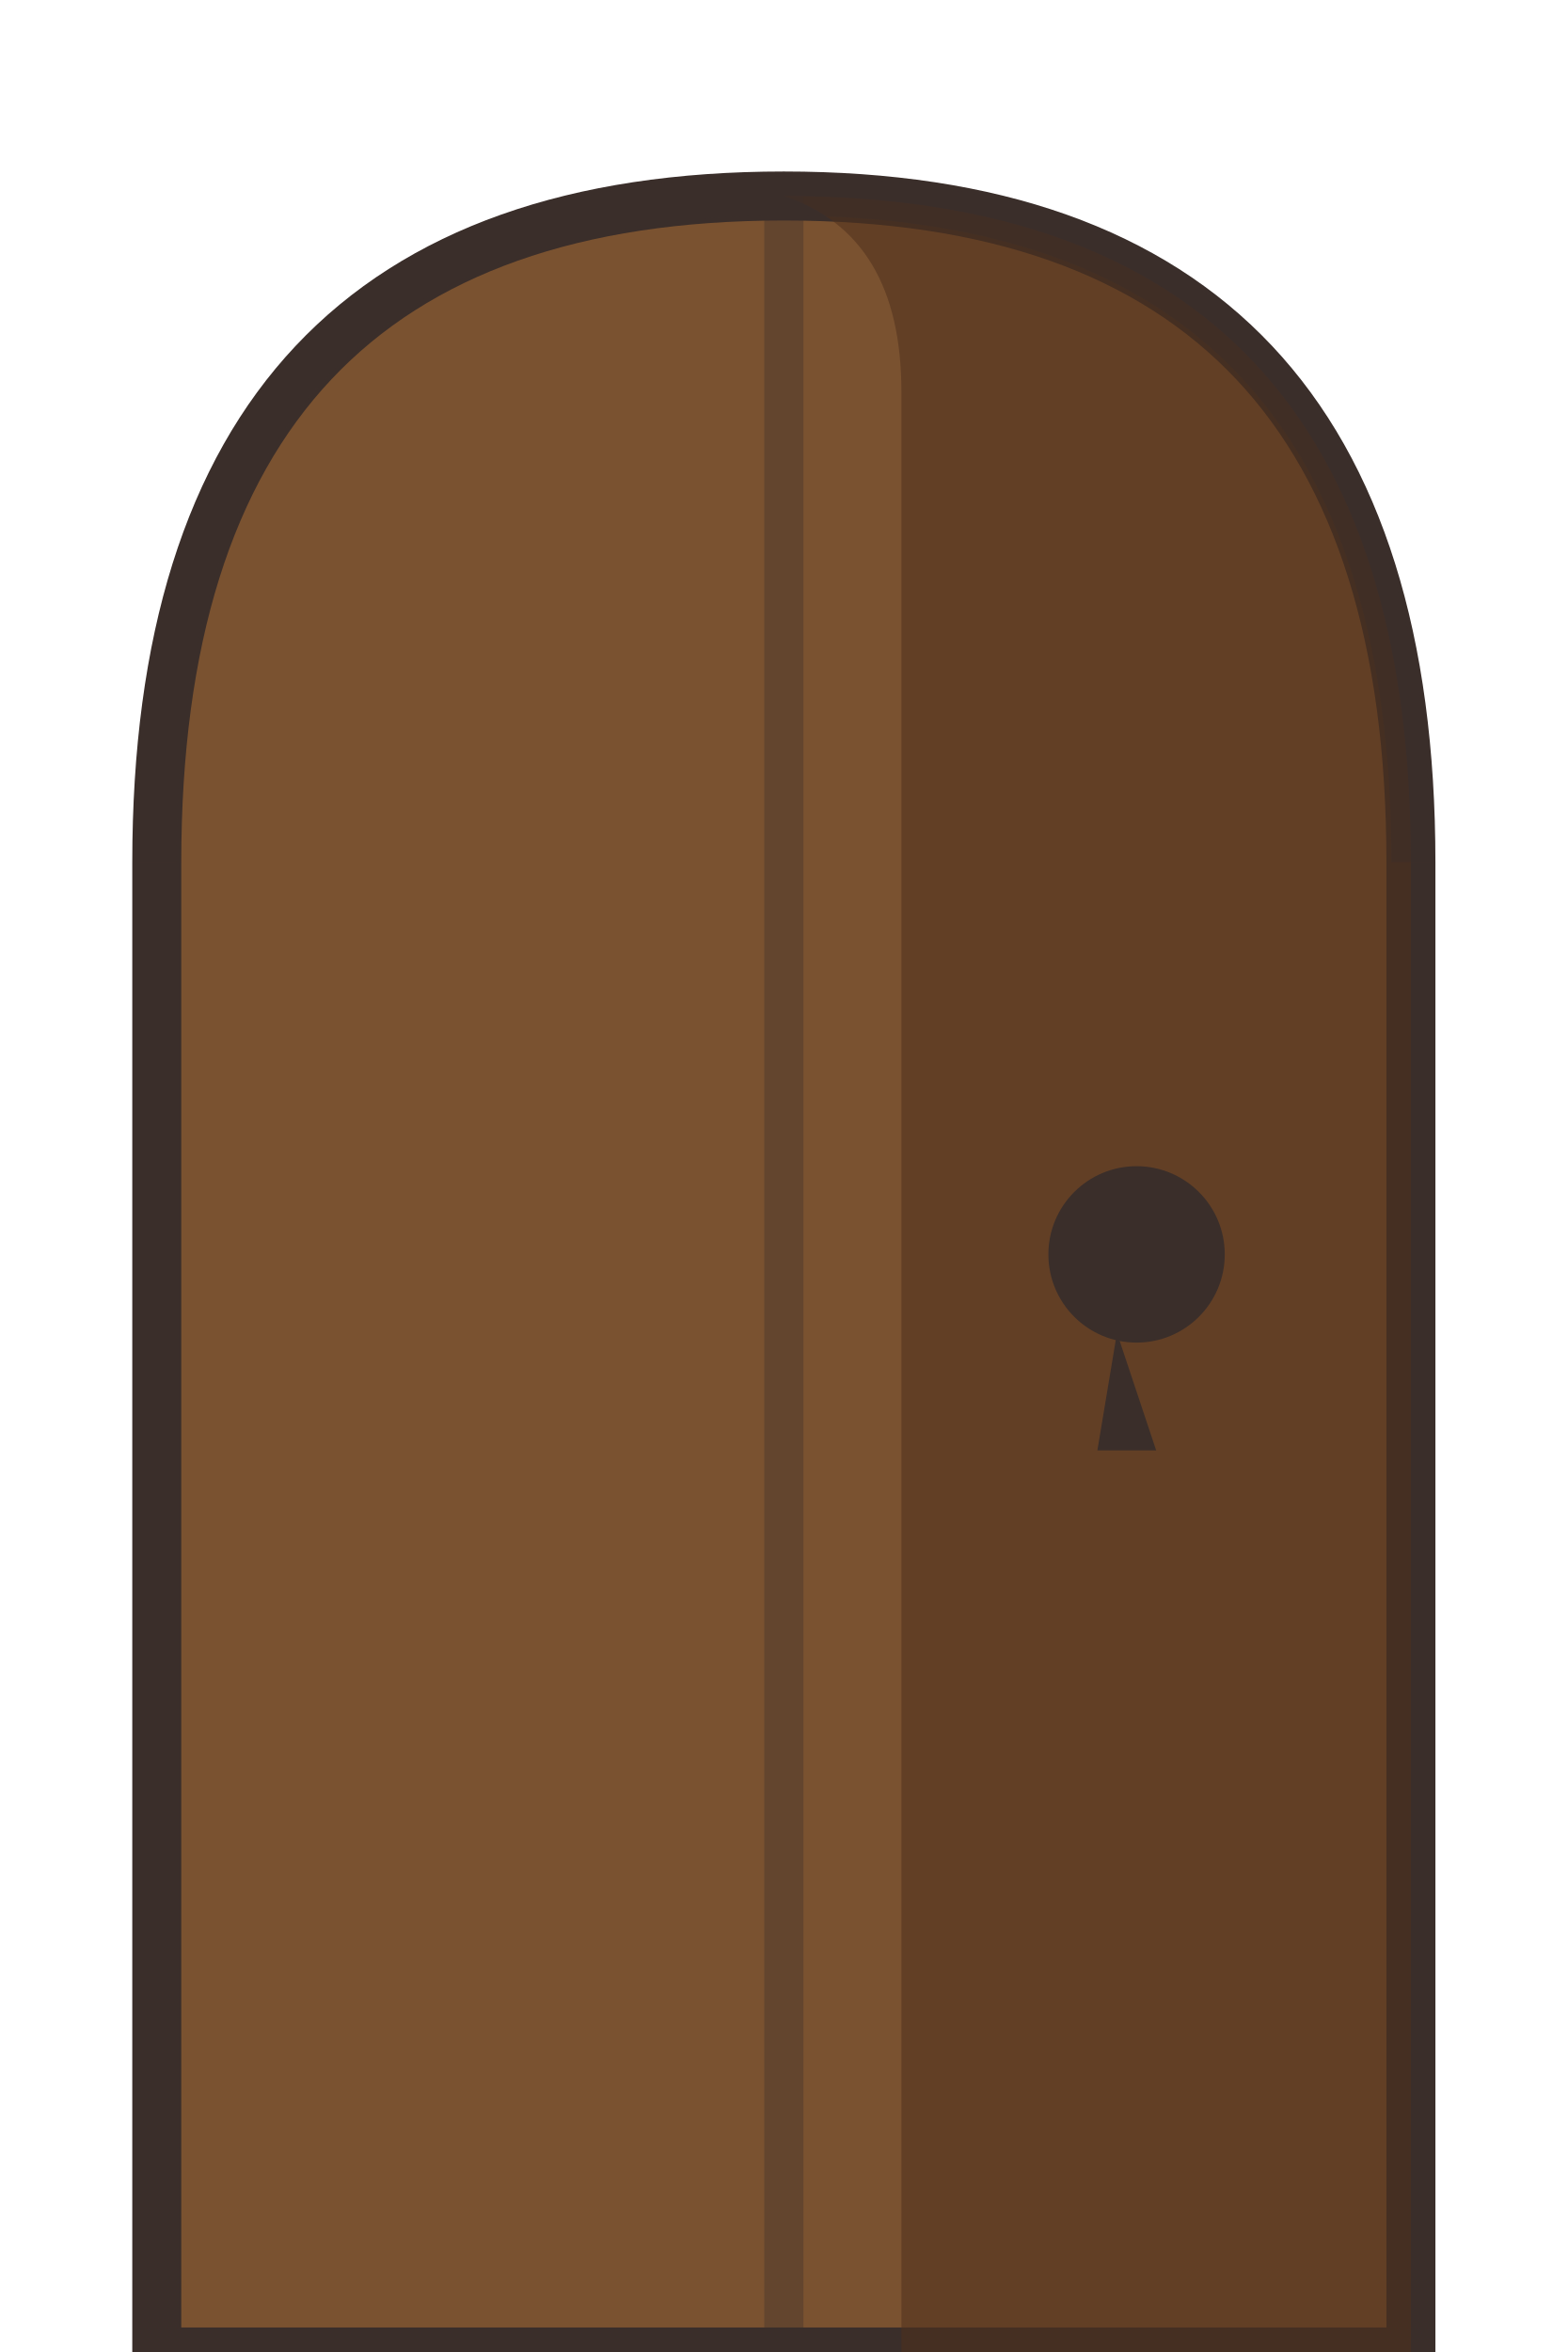
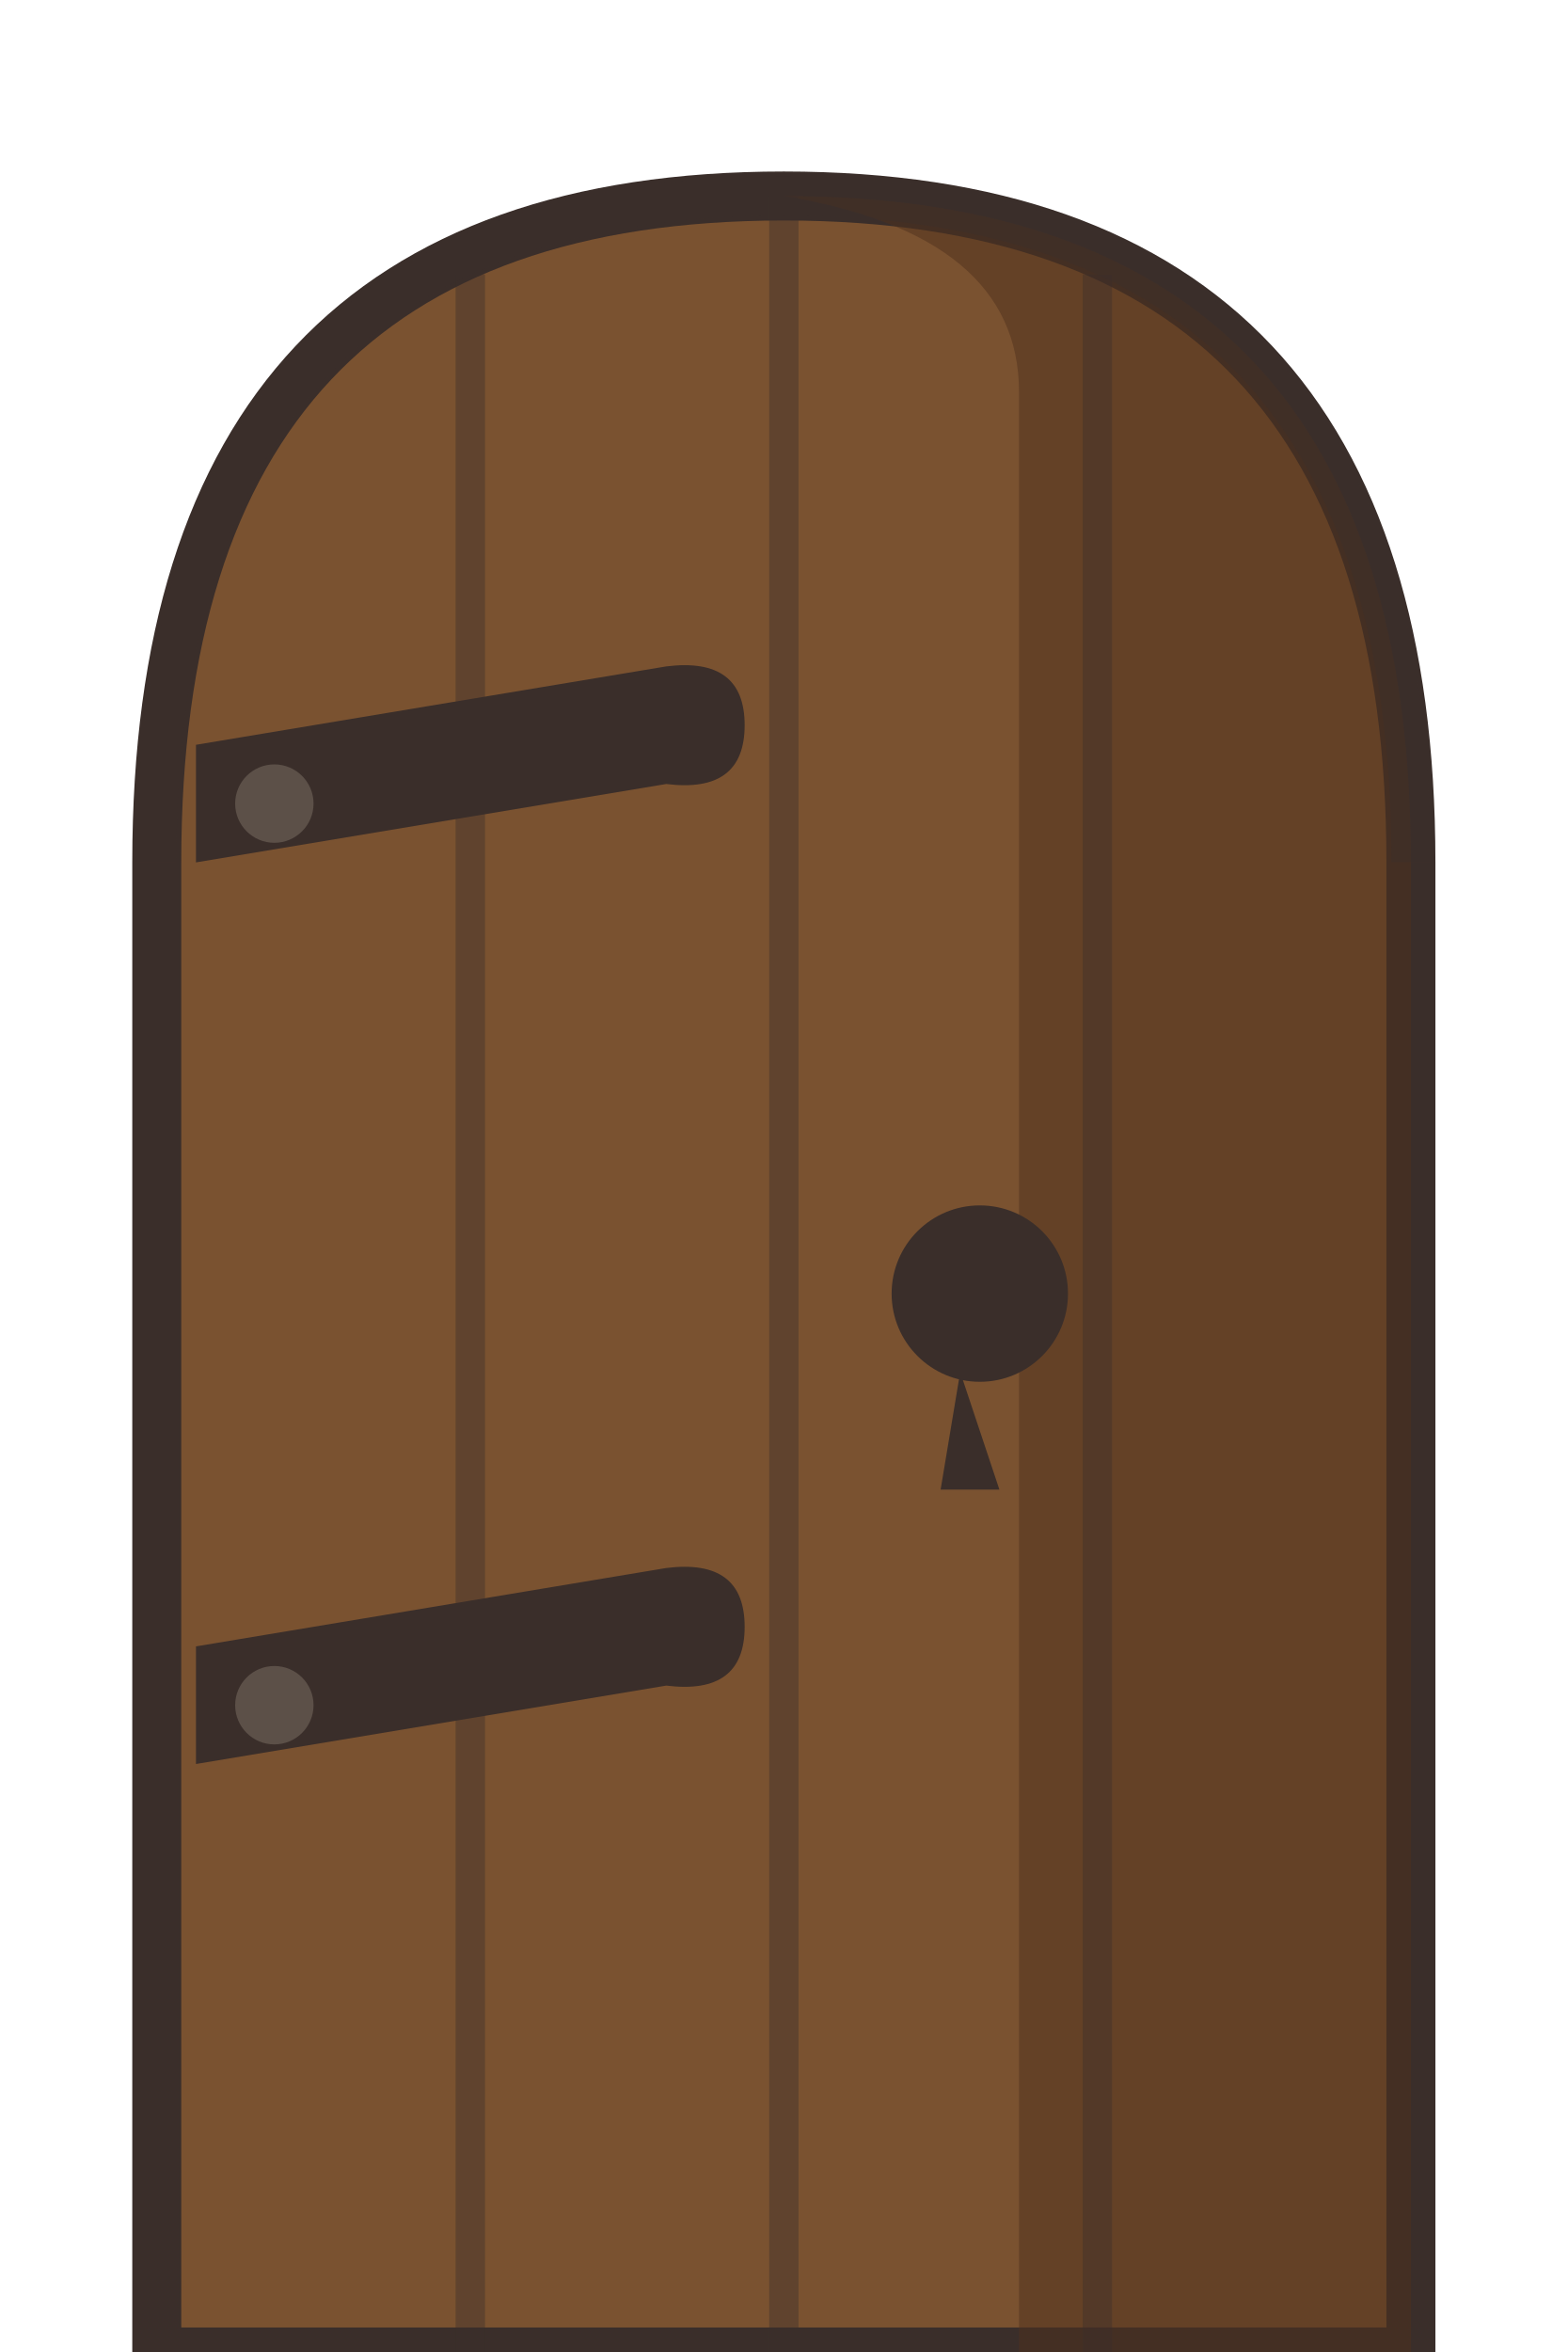
<svg xmlns="http://www.w3.org/2000/svg" width="80" height="120" viewBox="0 0 80 120">
  <path d="M8,120 L8,44 Q8,10 40,10 Q72,10 72,44 L72,120 Z" fill="#7A5230" stroke="#3A2E2A" stroke-width="2.5" stroke-linejoin="round" />
-   <path d="M40,10 Q72,10 72,44 L72,120 L46,120 L46,20 Q46,12 40,10 Z" fill="#4E2F1C" opacity="0.55" />
-   <path d="M8,44 Q8,10 40,10 Q72,10 72,44" fill="none" stroke="#3A2E2A" stroke-width="2" opacity="0.4" />
-   <path d="M40,10 L40,120" stroke="#3A2E2A" stroke-width="2" opacity="0.35" />
-   <circle cx="58" cy="64" r="4.5" fill="#3A2E2A" />
-   <path d="M57,68 L59,74 L56,74 Z" fill="#3A2E2A" />
+   <path d="M40,10 Q72,10 72,44 L72,120 L52,120 L52,20 Q52,12 40,10 Z" fill="#4E2F1C" opacity="0.5" />
+   <path d="M24,14 L24,120 M40,10 L40,120 M56,14 L56,120" stroke="#3A2E2A" stroke-width="1.5" opacity="0.4" />
+   <path d="M8,44 Q8,10 40,10 Q72,10 72,44" fill="none" stroke="#3A2E2A" stroke-width="2" opacity="0.35" />
+   <path d="M10,38 L34,34 Q38,33.5 38,37 Q38,40.5 34,40 L10,44 Z" fill="#3A2E2A" />
+   <circle cx="14" cy="41" r="2" fill="#5C5048" />
+   <path d="M10,84 L34,80 Q38,79.5 38,83 Q38,86.5 34,86 L10,90 Z" fill="#3A2E2A" />
+   <circle cx="14" cy="87" r="2" fill="#5C5048" />
+   <circle cx="50" cy="66" r="4.5" fill="#3A2E2A" />
+   <path d="M49,70 L51,76 L48,76 Z" fill="#3A2E2A" />
</svg>
